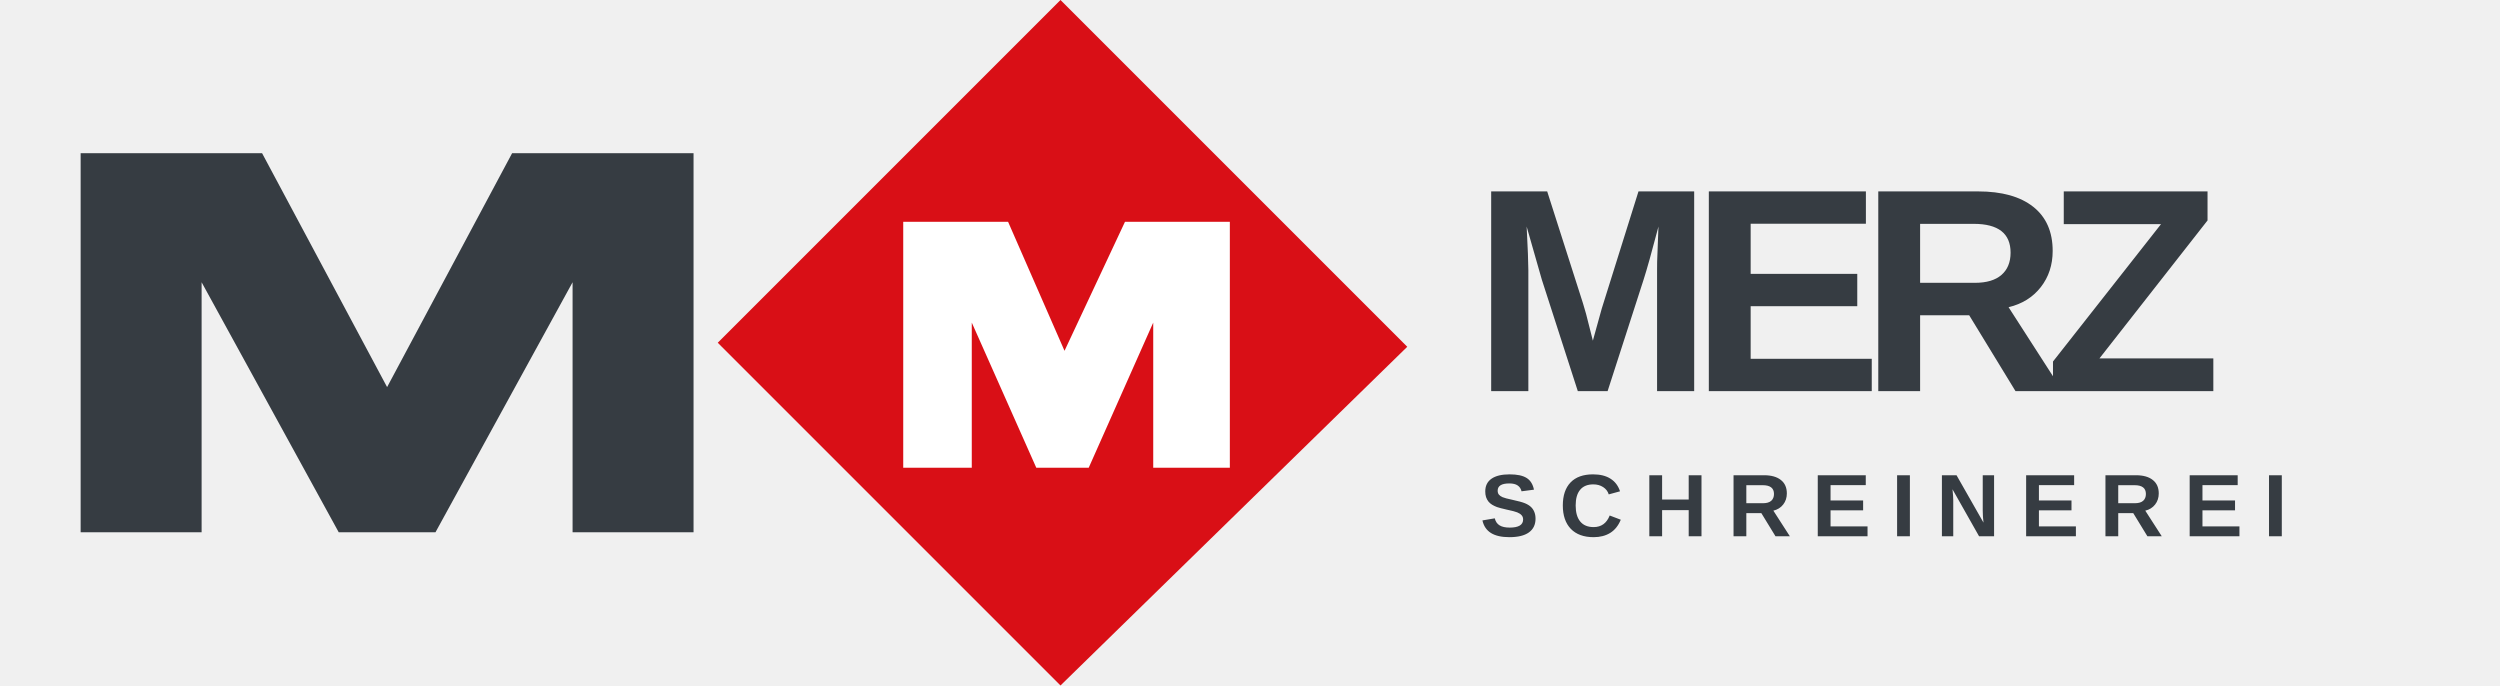
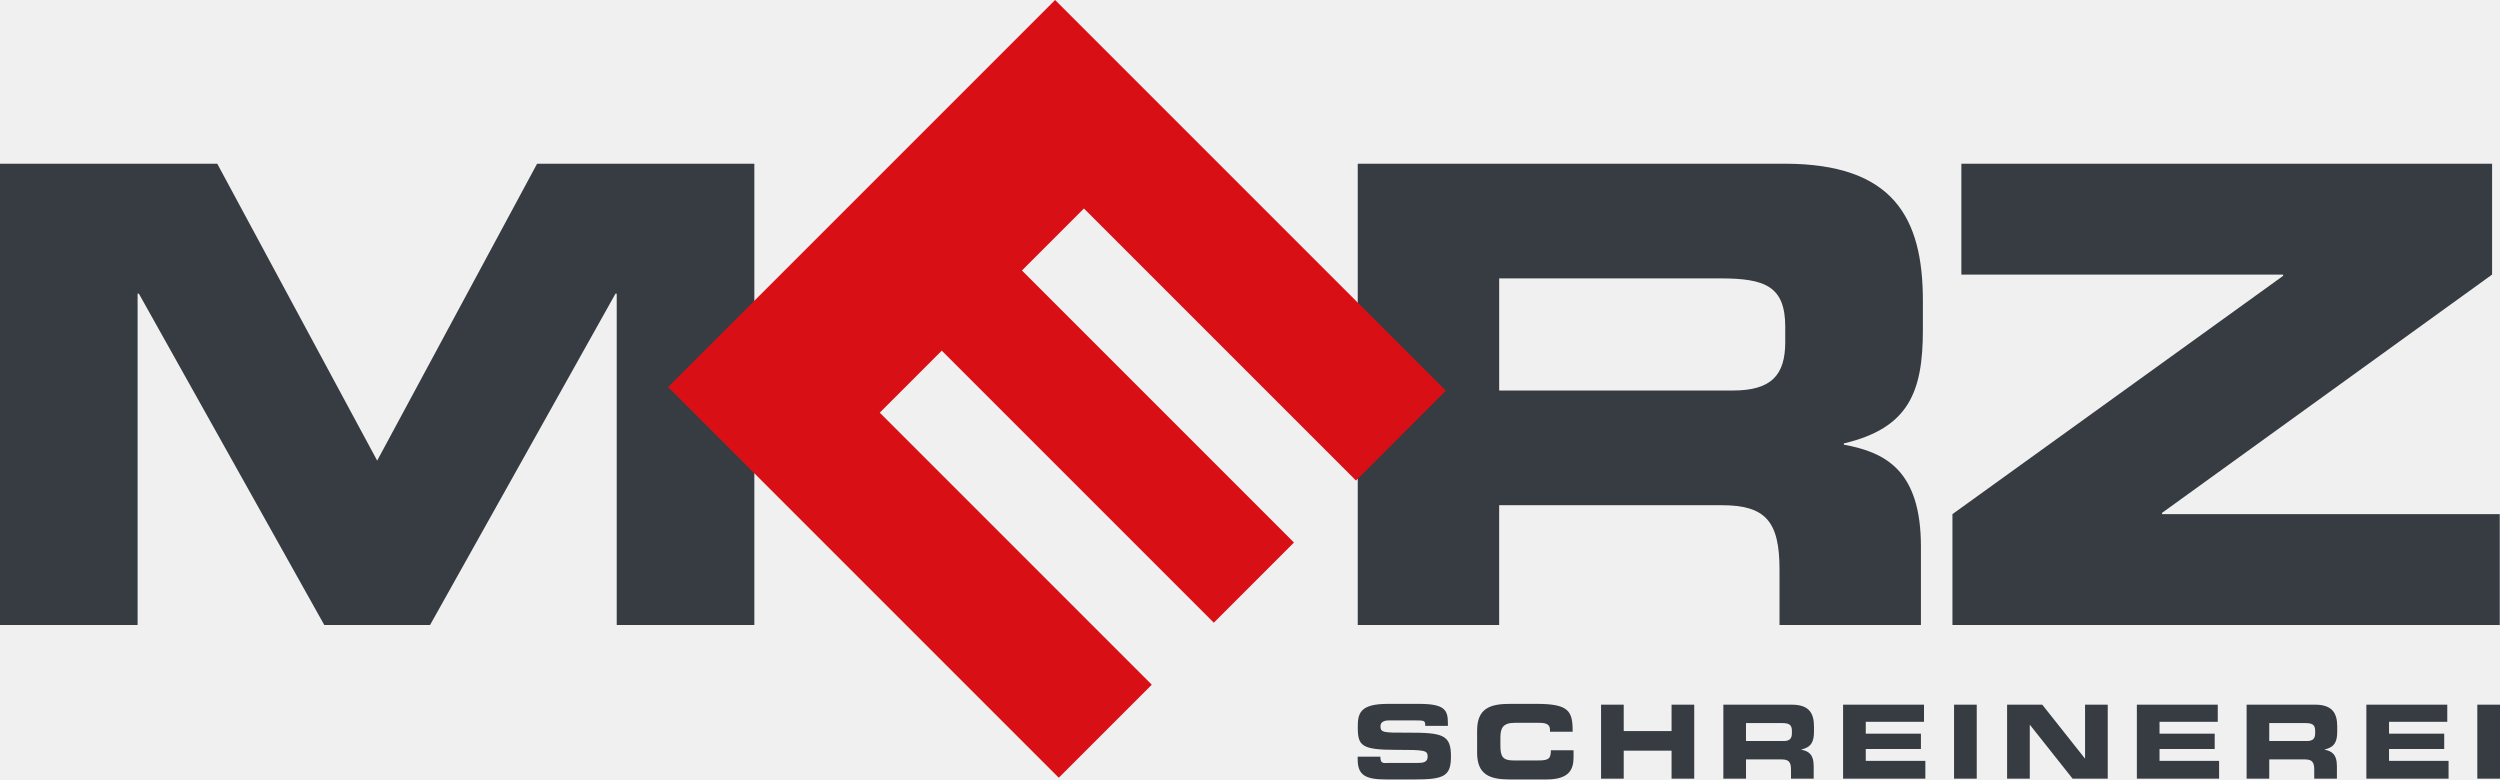
- <svg xmlns="http://www.w3.org/2000/svg" viewBox="0 0 620 170" role="img" aria-label="Schreinerei Merz">
-   <style>.r{fill:#d90f16}.g{fill:#363c42}.t{font-family:Arial,Helvetica,sans-serif;font-weight:900;letter-spacing:-6px}.s{font-family:Arial,Helvetica,sans-serif;font-weight:800;letter-spacing:5px}</style>
-   <path class="g" d="M20 132V38h45l31 58 31-58h45v94h-30V70l-34 62H84L50 70v62H20Z" />
-   <path class="r" d="M178 85 263 0l86 86-86 84z" />
-   <path fill="#fff" d="M224 55h26l14 32 15-32h26v61h-19V80l-16 36h-13l-16-36v36h-17z" />
-   <text x="365" y="97" class="g t" font-size="72">MERZ</text>
-   <text x="367" y="133" class="g s" font-size="22">SCHREINEREI</text>
+ <svg xmlns="http://www.w3.org/2000/svg" id="Ebene_2" viewBox="0 0 1254.2 391.04">
+   <defs>
+     <style>.cls-1{fill:#d90f16;}.cls-2{fill:#363c42;}</style>
+   </defs>
+   <g id="Ebene_4">
+     <path class="cls-2" d="m1254.2,390.63v-37.12h-11.38v37.12h11.38Zm-67.04,0h41.24v-8.92h-29.87v-5.95h27.68v-7.69h-27.68v-5.95h29.22v-8.61h-40.59v37.11Zm-60.08,0h11.36v-9.64h17.9c3.54,0,4.67,1.29,4.67,5.18v4.46h11.37v-6.31c0-6.1-2.81-7.57-6.19-8.2v-.09c5.22-1.23,6.35-4.16,6.35-9.13v-2.36c0-6.66-2.36-11.02-11.12-11.02h-34.34v37.11Zm11.36-27.88h17.8c3.59,0,5.23.61,5.23,3.89v1.22c0,2.68-1.14,3.9-4.21,3.9h-18.82v-9.02Zm-66.42,27.88h41.26v-8.92h-29.89v-5.95h27.68v-7.69h-27.68v-5.95h29.22v-8.61h-40.59v37.11Zm-65.1,0h11.38v-26.97h.1l21.37,26.97h17.64v-37.11h-11.38v26.97h-.09l-21.38-26.97h-17.64v37.11Zm-15.23,0v-37.12h-11.38v37.12h11.38Zm-67.04,0h41.26v-8.92h-29.89v-5.95h27.67v-7.69h-27.67v-5.95h29.22v-8.61h-40.6v37.11Zm-60.08,0h11.37v-9.64h17.91c3.54,0,4.66,1.29,4.66,5.18v4.46h11.38v-6.31c0-6.1-2.83-7.57-6.2-8.2v-.09c5.22-1.23,6.35-4.16,6.35-9.13v-2.36c0-6.66-2.36-11.02-11.12-11.02h-34.35v37.11Zm11.37-27.88h17.79c3.59,0,5.23.61,5.23,3.89v1.22c0,2.68-1.13,3.9-4.21,3.9h-18.82v-9.02Zm-72.72,27.88h11.37v-14.05h24v14.05h11.37v-37.11h-11.37v13.24h-24v-13.24h-11.37v37.11Zm-62.18-13.02c0,10.87,6.1,13.43,16.35,13.43h18.35c11.44,0,13.68-4.91,13.68-11.18v-3.48h-11.37c0,4.62-1.53,5.12-6.67,5.12h-12.14c-5.39,0-6.52-2.05-6.52-7.43v-4c0-4.61,1.13-7.44,7.13-7.44h12.4c3.39,0,5.34.78,5.34,3.44v1.02h11.37c.1-10.5-2-13.98-18.19-13.98h-13.38c-10.25,0-16.35,2.56-16.35,13.42v11.07Zm-59.91,3.44c0,8.05,4.15,9.99,14.5,9.99h13.8c15.11,0,18.49-1.63,18.49-11.63,0-10.81-4.1-11.9-21.77-11.85-12.2.06-13.59-.05-13.59-3.28,0-2,1.74-2.87,4.3-2.87h12.61c5.24,0,5.54.02,5.54,2.73h11.37v-1.17c0-6.51-1.23-9.85-14.35-9.85h-15.9c-14.34,0-14.96,5.17-14.96,11.89,0,9.12,1.95,11.17,19.06,11.17,14.66,0,15.99.2,15.99,3.43,0,2.88-2.46,3.13-4.87,3.13h-13.94c-3.29,0-4.88.8-4.92-3.14h-11.38v1.45Z" />
+     <polygon class="cls-2" points="269.45 82.13 189.22 231.08 108.99 82.13 0 82.13 0 313.55 69.03 313.55 69.03 147.34 69.68 147.34 162.69 313.55 215.75 313.55 308.77 147.34 309.4 147.34 309.4 313.55 378.44 313.55 378.44 82.13 269.45 82.13" />
+     <path class="cls-2" d="m681.14,313.54h70.96v-60.09h111.55c22.06,0,29.1,8,29.1,32.28v27.81h70.94v-39.31c0-38.04-17.57-47.3-38.66-51.14v-.64c32.6-7.67,39.64-25.89,39.64-56.89v-14.71c0-41.55-14.71-68.72-69.36-68.72h-214.16v231.42Zm70.96-173.88h110.91c22.38,0,32.61,3.84,32.61,24.29v7.67c0,16.61-7.03,24.29-26.2,24.29h-117.31v-56.26Z" />
+     <polygon class="cls-2" points="979.5 313.55 1254.07 313.55 1254.07 257.93 1084.66 257.93 1084.66 257.29 1250.23 137.75 1250.23 82.13 983.98 82.13 983.98 137.75 1145.4 137.75 1145.4 138.39 979.5 257.93 979.5 313.55" />
+     <polygon class="cls-1" points="335.16 194.16 531.17 390.17 577.83 343.51 441.36 207.03 472.46 175.92 608.94 312.4 649.16 272.17 512.69 135.7 543.79 104.59 680.27 241.07 725.33 196.01 529.32 0 335.16 194.16" />
+   </g>
</svg>
